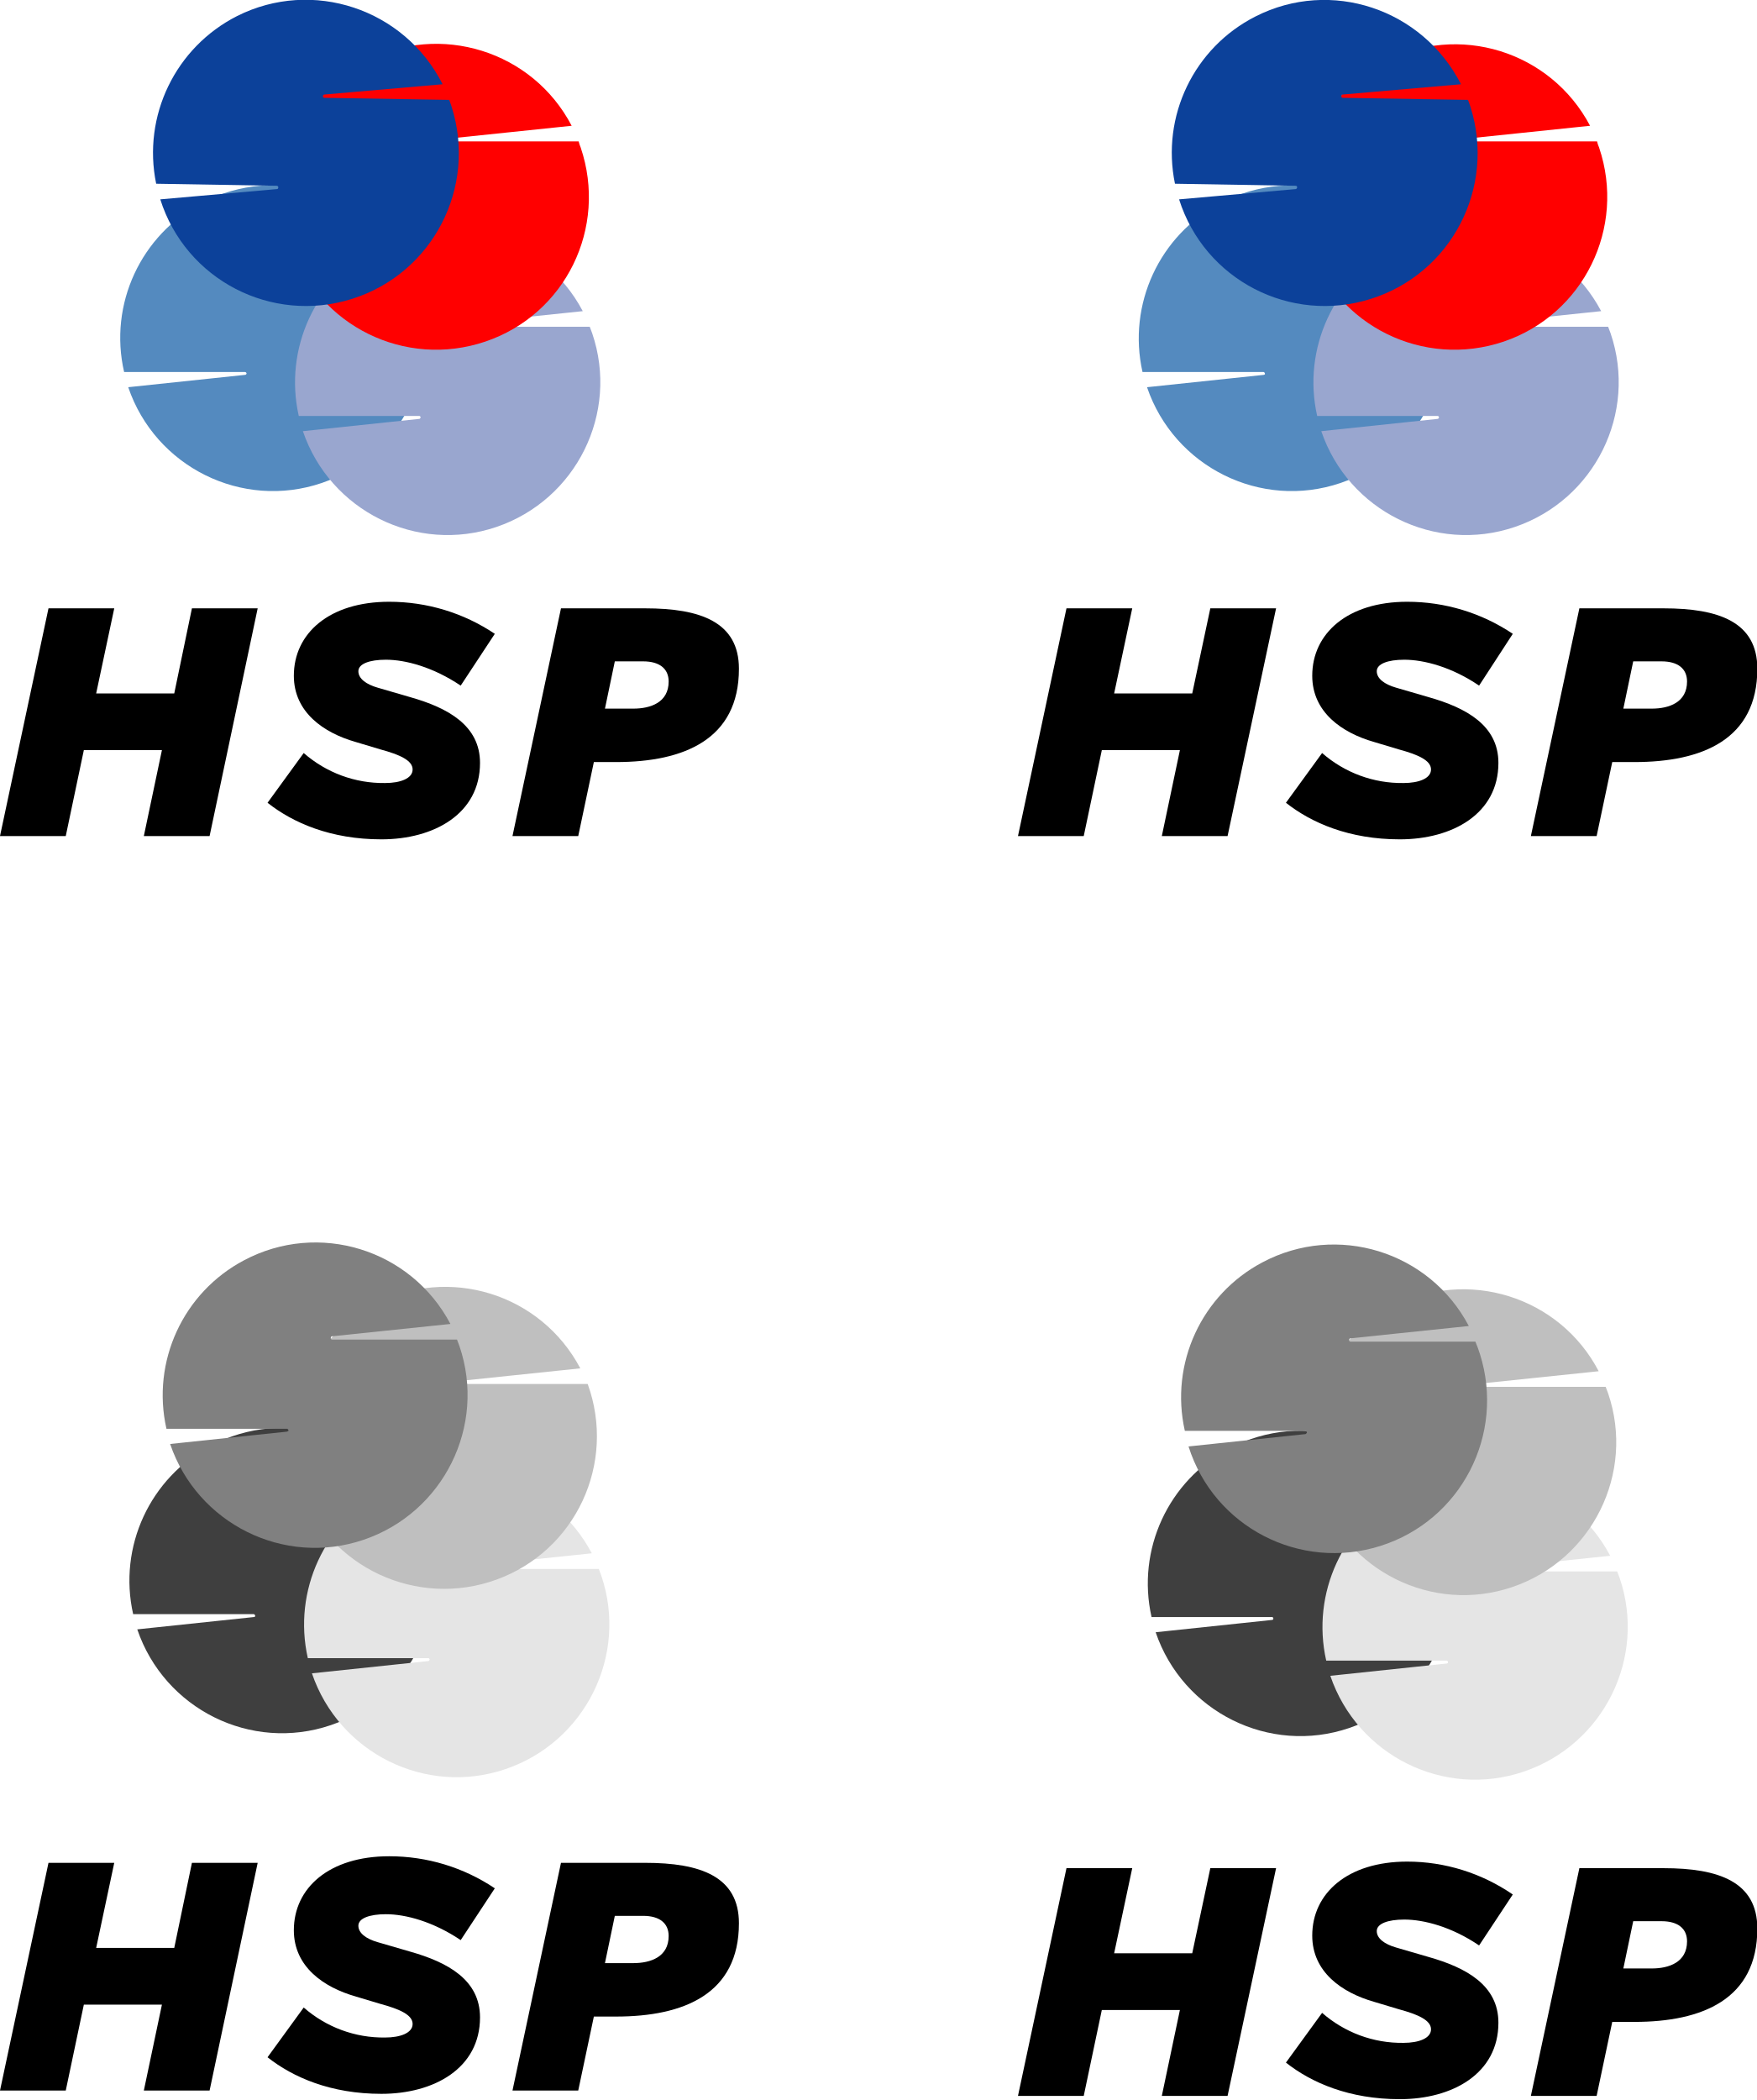
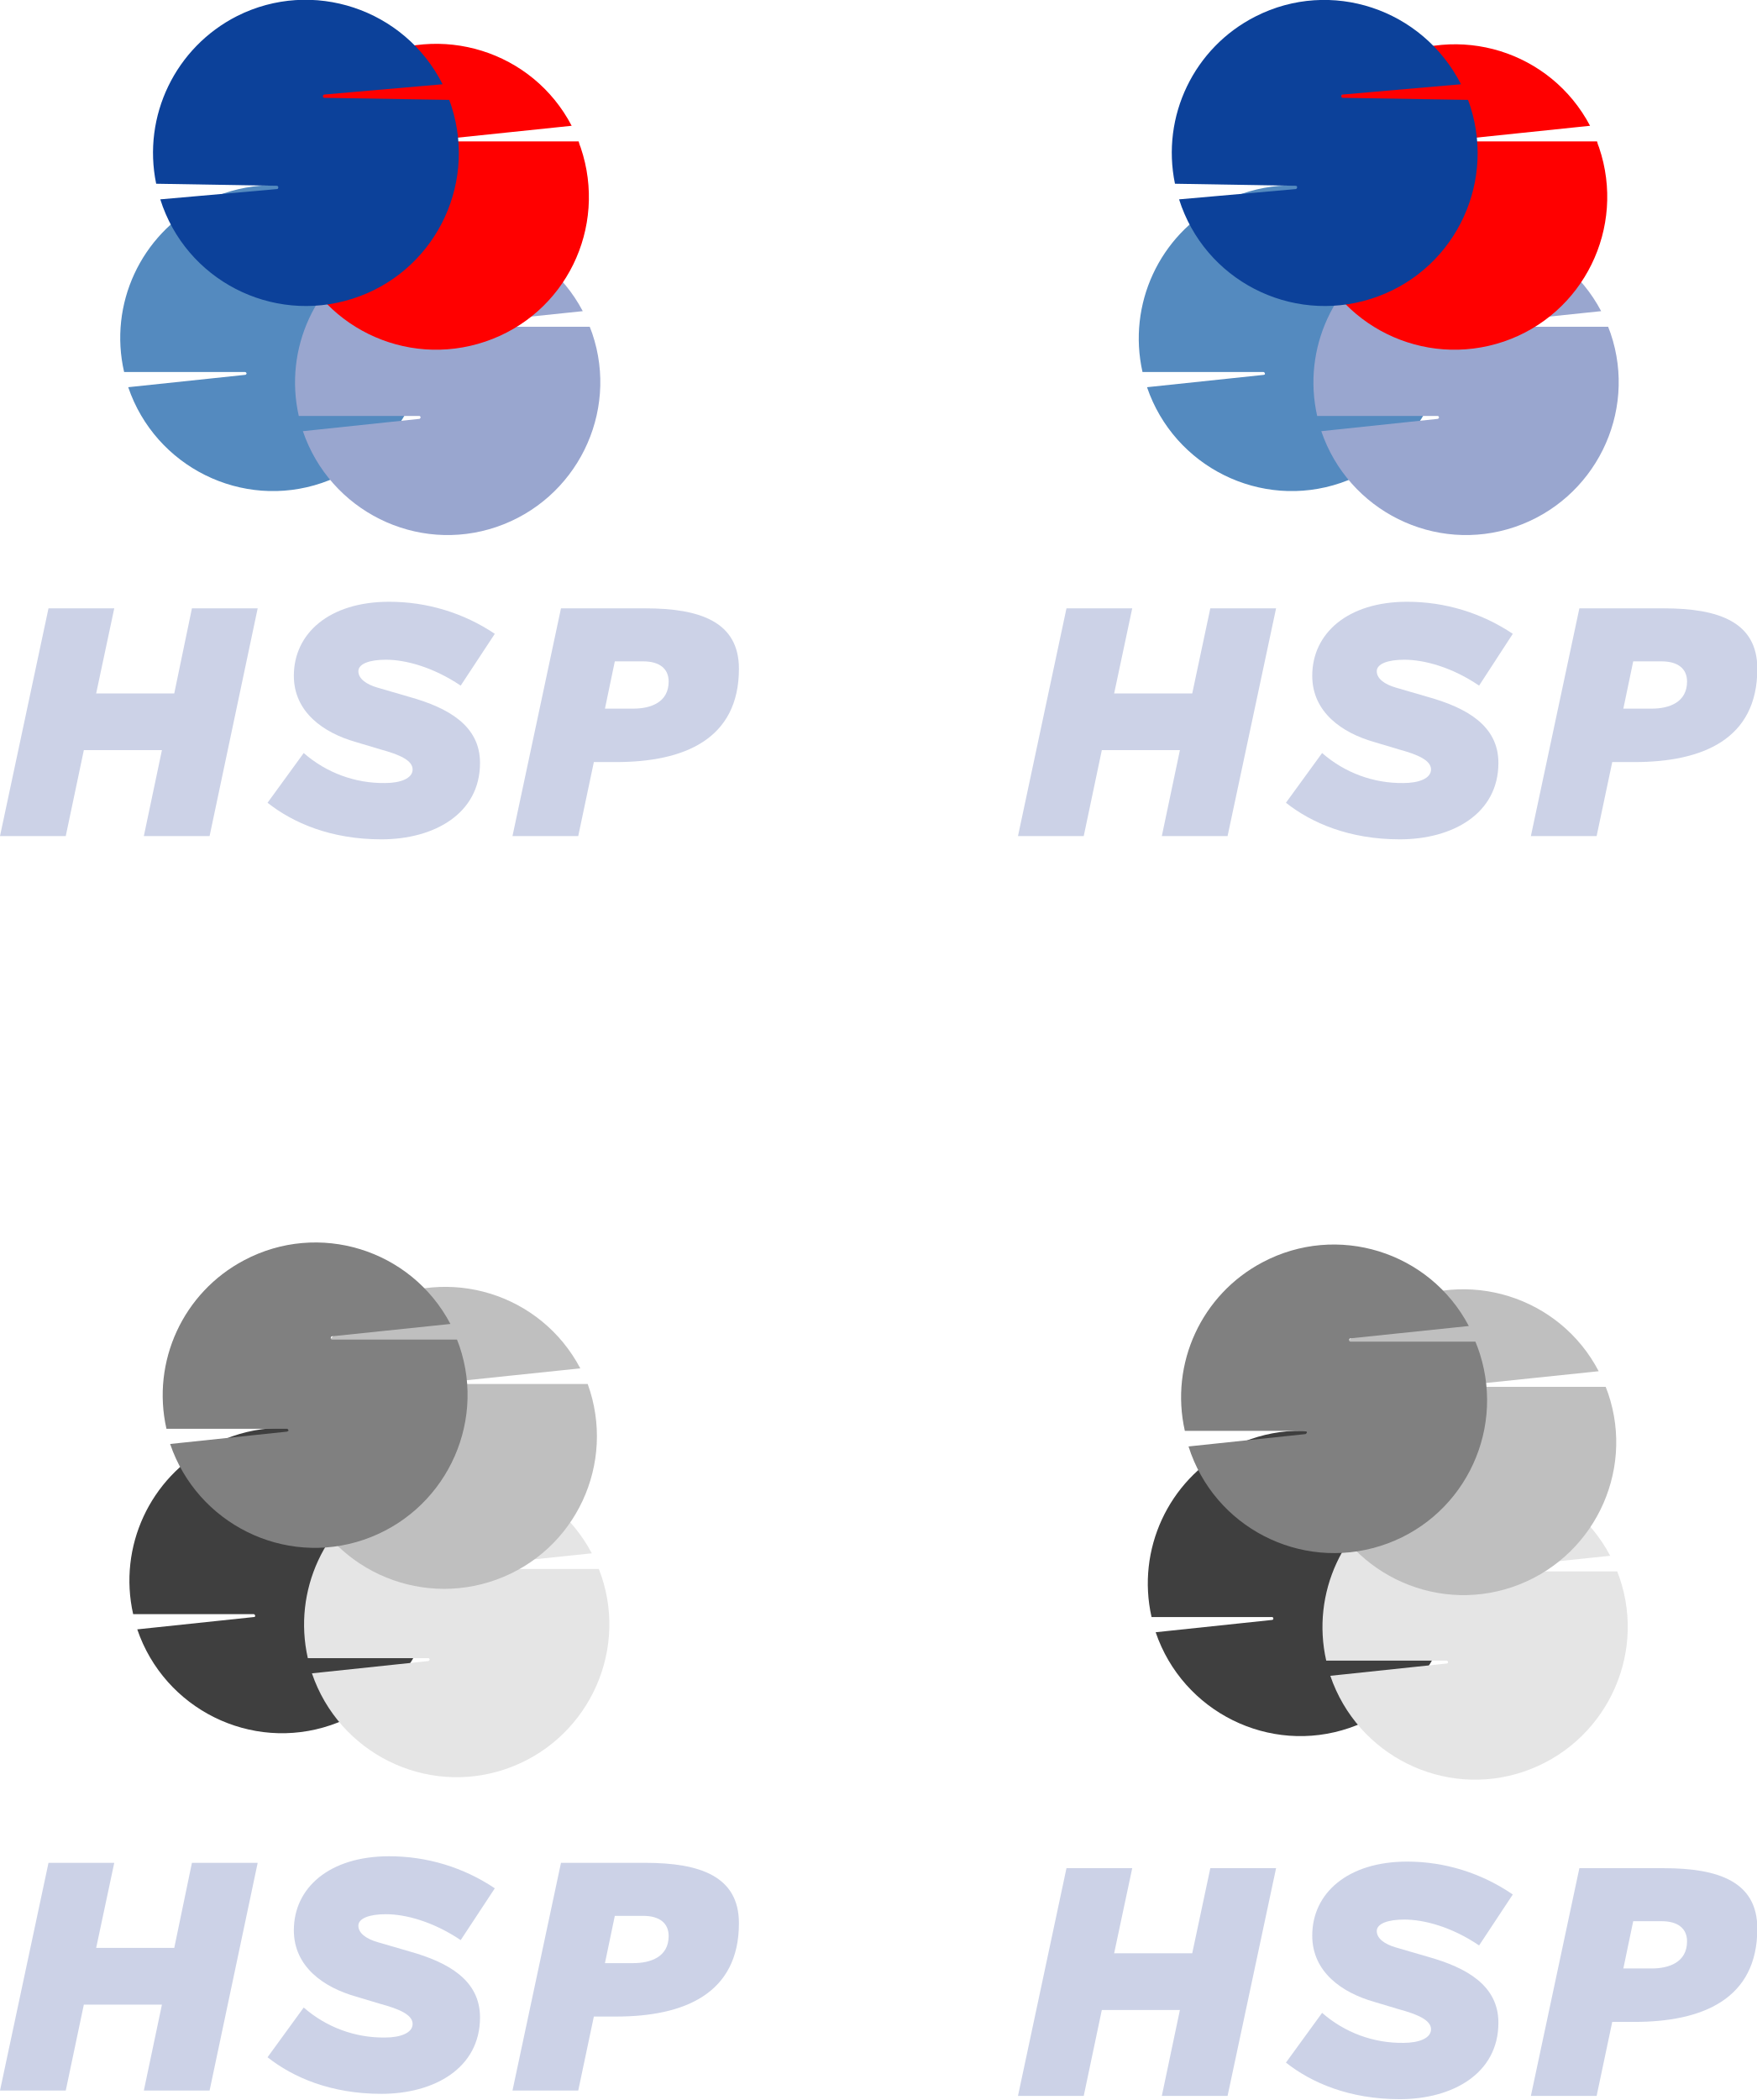
<svg xmlns="http://www.w3.org/2000/svg" version="1.1" id="Ebene_1" x="0px" y="0px" viewBox="0 0 427.5 510.9" style="enable-background:new 0 0 427.5 510.9;" xml:space="preserve">
  <style type="text/css">
	.st0{fill:#3F3F3F;}
	.st1{fill:#E5E5E5;}
	.st2{fill:#BFBFBF;}
	.st3{fill:#808080;}
- 	.st4{fill:#548ABF;}
- 	.st5{fill:#99A6CF;}
- 	.st6{fill:#FF0000;}
- 	.st7{fill:#0C419A;}
+ 	.st4{opacity:0.5;fill:#99A6CF;}
+ 	.st5{fill:#548ABF;}
+ 	.st6{fill:#99A6CF;}
+ 	.st7{fill:#FF0000;}
+ 	.st8{fill:#0C419A;}
</style>
  <g id="Ebene_2">
    <g id="Ebene_1-2">
-       <path class="st0" d="M61.8,393.4l-28.4,3c6.6,19.4,27.7,29.9,47.1,23.3c19.4-6.6,29.9-27.7,23.3-47.1c-0.2-0.5-0.4-1.1-0.6-1.6    H72.8c-0.2,0-0.4-0.2-0.3-0.5c0-0.2,0.2-0.3,0.3-0.3l28.8-3C92,349,69.5,342.1,51.3,351.7c-14.8,7.8-22.6,24.6-18.9,41h29.4    c0.2,0.1,0.3,0.3,0.3,0.5C62,393.3,62,393.4,61.8,393.4z" />
+       <path class="st0" d="M61.8,393.4l-28.4,3c6.6,19.4,27.7,29.9,47.1,23.3s29.9-27.7,23.3-47.1c-0.2-0.5-0.4-1.1-0.6-1.6H72.8    c-0.2,0-0.4-0.2-0.3-0.5c0-0.2,0.2-0.3,0.3-0.3l28.8-3C92,349,69.5,342.1,51.3,351.7c-14.8,7.8-22.6,24.6-18.9,41h29.4    c0.2,0.1,0.3,0.3,0.3,0.5C62,393.3,62,393.4,61.8,393.4z" />
      <path class="st1" d="M104.3,404.1l-28.4,3c6.6,19.4,27.7,29.9,47.1,23.3s29.9-27.7,23.3-47.1c-0.2-0.5-0.4-1.1-0.6-1.6h-30.5    c-0.2,0-0.4-0.2-0.3-0.5c0-0.2,0.2-0.3,0.3-0.3l28.8-3c-9.6-18.2-32.1-25.1-50.2-15.5c-14.8,7.8-22.6,24.6-18.9,41h29.4    c0.2,0.1,0.3,0.3,0.2,0.5C104.5,403.9,104.4,404,104.3,404.1z" />
      <path class="st2" d="M101.5,359.1l-28.4,3c7,19.3,28.4,29.2,47.7,22.2S150,356,143,336.7l0,0h-30.5c-0.2,0-0.4-0.2-0.3-0.5    c0-0.2,0.2-0.3,0.3-0.3l28.7-3c-9.6-18.2-32.1-25.1-50.2-15.5c-14.8,7.8-22.6,24.6-18.9,41h29.4    C101.6,358.5,101.5,358.9,101.5,359.1z" />
-       <path class="st3" d="M69.8,348.3l-28.4,3c6.6,19.4,27.7,29.9,47.1,23.3c19.4-6.6,29.9-27.7,23.3-47.1c-0.2-0.5-0.4-1.1-0.6-1.6    H80.8c-0.2,0-0.4-0.2-0.3-0.5c0-0.2,0.2-0.3,0.3-0.3l28.8-3c-9.6-18.2-32.1-25.1-50.2-15.5c-14.8,7.8-22.6,24.6-18.9,41h29.4    c0.2,0.1,0.3,0.3,0.3,0.5C70,348.2,69.9,348.3,69.8,348.3z" />
-       <path class="st0" d="M309.6,394.1l-28.4,3c6.6,19.4,27.7,29.9,47.1,23.3c19.4-6.6,29.9-27.7,23.3-47.1c-0.2-0.5-0.4-1.1-0.6-1.6    h-30.5c-0.2,0-0.4-0.2-0.3-0.5c0-0.2,0.2-0.3,0.3-0.3l28.8-3c-9.6-18.2-32.1-25.1-50.2-15.5c-14.8,7.8-22.6,24.6-18.9,41h29.4    c0.2,0.1,0.3,0.3,0.2,0.5C309.9,393.9,309.8,394,309.6,394.1z" />
-       <path class="st1" d="M352.1,404.7l-28.4,3c6.6,19.4,27.7,29.9,47.1,23.3c19.4-6.6,29.9-27.7,23.3-47.1c-0.2-0.5-0.4-1.1-0.6-1.6    h-30.5c-0.2,0-0.4-0.2-0.3-0.5c0-0.2,0.2-0.3,0.3-0.3l28.8-3c-9.6-18.2-32.1-25.1-50.2-15.5c-14.8,7.8-22.6,24.6-18.9,41h29.4    c0.2,0.1,0.3,0.4,0.2,0.6C352.3,404.6,352.2,404.6,352.1,404.7z" />
-       <path class="st2" d="M349.3,359.8l-28.4,3c6.6,19.4,27.7,29.9,47.1,23.3c19.4-6.6,29.9-27.7,23.3-47.1c-0.2-0.5-0.4-1.1-0.6-1.6    h-30.5c-0.2,0-0.4-0.2-0.3-0.5c0-0.2,0.2-0.3,0.3-0.3l28.8-3c-9.5-18.2-32-25.2-50.2-15.7c-15,7.8-22.8,24.7-19,41.2h29.4    c0.2,0.1,0.3,0.3,0.3,0.5C349.5,359.6,349.4,359.7,349.3,359.8z" />
+       <path class="st3" d="M69.8,348.3l-28.4,3c6.6,19.4,27.7,29.9,47.1,23.3s29.9-27.7,23.3-47.1c-0.2-0.5-0.4-1.1-0.6-1.6H80.8    c-0.2,0-0.4-0.2-0.3-0.5c0-0.2,0.2-0.3,0.3-0.3l28.8-3c-9.6-18.2-32.1-25.1-50.2-15.5c-14.8,7.8-22.6,24.6-18.9,41h29.4    c0.2,0.1,0.3,0.3,0.3,0.5C70,348.2,69.9,348.3,69.8,348.3z" />
+       <path class="st0" d="M309.6,394.1l-28.4,3c6.6,19.4,27.7,29.9,47.1,23.3s29.9-27.7,23.3-47.1c-0.2-0.5-0.4-1.1-0.6-1.6h-30.5    c-0.2,0-0.4-0.2-0.3-0.5c0-0.2,0.2-0.3,0.3-0.3l28.8-3c-9.6-18.2-32.1-25.1-50.2-15.5c-14.8,7.8-22.6,24.6-18.9,41h29.4    c0.2,0.1,0.3,0.3,0.2,0.5C309.9,393.9,309.8,394,309.6,394.1z" />
+       <path class="st1" d="M352.1,404.7l-28.4,3c6.6,19.4,27.7,29.9,47.1,23.3s29.9-27.7,23.3-47.1c-0.2-0.5-0.4-1.1-0.6-1.6H363    c-0.2,0-0.4-0.2-0.3-0.5c0-0.2,0.2-0.3,0.3-0.3l28.8-3c-9.6-18.2-32.1-25.1-50.2-15.5c-14.8,7.8-22.6,24.6-18.9,41h29.4    c0.2,0.1,0.3,0.4,0.2,0.6C352.3,404.6,352.2,404.6,352.1,404.7z" />
+       <path class="st2" d="M349.3,359.8l-28.4,3c6.6,19.4,27.7,29.9,47.1,23.3s29.9-27.7,23.3-47.1c-0.2-0.5-0.4-1.1-0.6-1.6h-30.5    c-0.2,0-0.4-0.2-0.3-0.5c0-0.2,0.2-0.3,0.3-0.3l28.8-3c-9.5-18.2-32-25.2-50.2-15.7c-15,7.8-22.8,24.7-19,41.2h29.4    c0.2,0.1,0.3,0.3,0.3,0.5C349.5,359.6,349.4,359.7,349.3,359.8z" />
      <path class="st3" d="M317.6,348.9l-28.4,3c6.2,19.6,27.1,30.4,46.7,24.2c19.6-6.2,30.4-27.1,24.2-46.7c-0.3-1-0.7-2-1.1-3h-30.4    c-0.2,0-0.4-0.2-0.3-0.5c0-0.2,0.2-0.3,0.3-0.3l28.8-3c-9.6-18.2-32.1-25.1-50.2-15.5c-14.8,7.8-22.6,24.6-18.9,41h29.4    c0.2,0.1,0.3,0.3,0.3,0.5C317.8,348.8,317.7,348.9,317.6,348.9z" />
-       <path d="M310.5,148l-11.8,55.4h-16l4.4-20.9h-19l-4.4,20.9h-16l11.8-55.4h16l-4.4,20.7h19l4.4-20.7H310.5z" />
-       <path d="M359.9,166.8c-6.6-4.5-13.4-6.3-18.2-6.3c-4,0-6.7,1-6.7,2.8s1.9,3.2,4.7,4l7.9,2.3c9.2,2.6,17,6.9,17,16    c0,12.4-11.2,18.6-24,18.6c-12.3,0-21.5-4-27.7-8.9l8.8-12.1c5.5,4.8,12.5,7.4,19.8,7.3c3.7,0,6.7-1.1,6.7-3.3s-3.1-3.6-7.9-4.9    l-6-1.8c-7.7-2.2-15-7.2-15-16.1c0-10.3,8.6-18,23.1-18c9.2,0,18.1,2.7,25.7,7.8L359.9,166.8z" />
-       <path d="M404.8,148c13.4,0,22.8,3.3,22.8,14.7c0,17.2-13.4,22.7-29.9,22.7h-5.4l-3.8,18h-16l11.8-55.4H404.8z M395,172.4h6.9    c4.2,0,8.6-1.5,8.6-6.6c0-3.1-2.2-4.9-6.2-4.9h-6.9L395,172.4z" />
-       <path d="M310.5,454.5l-11.8,55.4h-16l4.4-20.9h-19l-4.4,20.9h-16l11.8-55.4h16l-4.4,20.7h19l4.4-20.7H310.5z" />
-       <path d="M359.9,473.3c-6.6-4.5-13.4-6.3-18.2-6.3c-4,0-6.7,1-6.7,2.8s1.9,3.2,4.7,4l7.9,2.3c9.2,2.6,17,6.9,17,16    c0,12.4-11.2,18.6-24,18.6c-12.3,0-21.5-4-27.7-8.9l8.8-12.1c5.5,4.8,12.5,7.4,19.8,7.3c3.7,0,6.7-1.1,6.7-3.3s-3.1-3.6-7.9-4.9    l-6-1.8c-7.7-2.2-15-7.2-15-16.1c0-10.3,8.6-18,23.1-18c9.2,0,18.1,2.8,25.7,8L359.9,473.3z" />
-       <path d="M404.8,454.5c13.4,0,22.8,3.3,22.8,14.7c0,17.2-13.4,22.7-29.9,22.7h-5.4l-3.8,18h-16l11.8-55.4L404.8,454.5z M395,478.9    h6.9c4.2,0,8.6-1.5,8.6-6.6c0-3.1-2.2-4.9-6.2-4.9h-6.9L395,478.9z" />
-       <path d="M62.7,453.2L51,508.6H35l4.4-20.9h-19L16,508.6H0l11.8-55.4h16l-4.4,20.7h19l4.3-20.7H62.7z" />
-       <path d="M112.1,472c-6.7-4.5-13.4-6.3-18.2-6.3c-4,0-6.7,1-6.7,2.8s1.9,3.2,4.7,4l7.9,2.3c9.2,2.6,17,6.9,17,16    c0,12.4-11.2,18.6-24,18.6c-12.3,0-21.5-4-27.7-8.9l8.8-12.1c5.5,4.8,12.5,7.4,19.8,7.3c3.7,0,6.7-1.1,6.7-3.3s-3.1-3.6-7.9-4.9    l-6-1.8c-7.7-2.2-15-7.2-15-16.1c0-10.3,8.6-18,23.2-18c9.2,0,18.1,2.7,25.7,7.8L112.1,472z" />
-       <path d="M157,453.2c13.4,0,22.8,3.3,22.8,14.7c0,17.2-13.4,22.7-29.9,22.7h-5.4l-3.8,18h-16l11.8-55.4L157,453.2z M147.2,477.6    h6.9c4.2,0,8.6-1.5,8.6-6.6c0-3.1-2.2-4.9-6.2-4.9h-6.9L147.2,477.6z" />
-       <path class="st4" d="M307.5,91.2l-28.4,3c6.6,19.4,27.7,29.9,47.1,23.3c19.4-6.6,29.9-27.7,23.3-47.1c-0.2-0.5-0.4-1.1-0.6-1.6    h-30.5c-0.2,0-0.4-0.2-0.3-0.5c0-0.2,0.2-0.3,0.3-0.3l28.8-3c-9.5-18.2-32-25.2-50.2-15.6c-14.9,7.8-22.7,24.7-19,41.1h29.4    c0.2,0,0.4,0.2,0.4,0.5C307.8,91.1,307.6,91.2,307.5,91.2z" />
-       <path class="st5" d="M349.9,101.9l-28.4,3c6.6,19.4,27.7,29.9,47.1,23.3c19.4-6.6,29.9-27.7,23.3-47.1c-0.2-0.5-0.4-1.1-0.6-1.6    h-30.5c-0.2,0-0.4-0.2-0.3-0.5c0-0.2,0.2-0.3,0.3-0.3l28.8-3c-9.6-18.2-32.1-25.1-50.2-15.5c-14.8,7.8-22.6,24.6-18.9,41h29.4    c0.2,0.1,0.3,0.3,0.2,0.5C350.1,101.7,350,101.8,349.9,101.9z" />
-       <path class="st6" d="M347.1,56.9l-28.4,3c6.6,19.4,27.7,29.8,47.2,23.2c19.4-6.6,29.8-27.7,23.2-47.2c-0.2-0.5-0.4-1-0.5-1.5    h-30.5c-0.2,0-0.4-0.2-0.3-0.5c0-0.2,0.2-0.3,0.3-0.3l28.8-3c-9.6-18.2-32.1-25.1-50.2-15.5c-14.8,7.8-22.6,24.6-18.9,41h29.4    c0.2,0.1,0.3,0.3,0.3,0.5C347.4,56.8,347.3,56.9,347.1,56.9z" />
-       <path class="st7" d="M315.3,46l-28.4,2.5c6.2,19.6,27.1,30.4,46.7,24.2c19.6-6.2,30.4-27.1,24.2-46.7c-0.2-0.6-0.4-1.2-0.6-1.7    l-30.5-0.5c-0.2,0-0.4-0.2-0.3-0.5c0-0.2,0.2-0.3,0.3-0.3l28.8-2.5C346.1,2.1,323.8-5.3,305.5,4c-15,7.6-23,24.3-19.6,40.7    l29.4,0.5c0.2,0,0.4,0.2,0.3,0.5C315.6,45.8,315.4,46,315.3,46z" />
-       <path d="M62.7,148L51,203.4H35l4.4-20.9h-19L16,203.4H0L11.8,148h16l-4.4,20.7h19l4.3-20.7H62.7z" />
-       <path d="M112.1,166.8c-6.7-4.5-13.4-6.3-18.2-6.3c-4,0-6.7,1-6.7,2.8s1.9,3.2,4.7,4l7.9,2.3c9.2,2.6,17,6.9,17,16    c0,12.4-11.2,18.6-24,18.6c-12.3,0-21.5-4-27.7-8.9l8.8-12.1c5.5,4.8,12.5,7.4,19.8,7.3c3.7,0,6.7-1.1,6.7-3.3s-3.1-3.6-7.9-4.9    l-6-1.8c-7.7-2.2-15-7.2-15-16.1c0-10.3,8.6-18,23.2-18c9.2,0,18.1,2.7,25.7,7.8L112.1,166.8z" />
-       <path d="M157,148c13.4,0,22.8,3.3,22.8,14.7c0,17.2-13.4,22.7-29.9,22.7h-5.4l-3.8,18h-16l11.8-55.4H157z M147.2,172.4h6.9    c4.2,0,8.6-1.5,8.6-6.6c0-3.1-2.2-4.9-6.2-4.9h-6.9L147.2,172.4z" />
-       <path class="st4" d="M59.6,91.2l-28.4,3c6.6,19.4,27.7,29.9,47.1,23.3c19.4-6.6,29.9-27.7,23.3-47.1c-0.2-0.5-0.4-1.1-0.6-1.6    H70.6c-0.2,0-0.4-0.2-0.3-0.5c0-0.2,0.2-0.3,0.3-0.3l28.8-3c-9.5-18.2-32-25.2-50.2-15.7c-14.9,7.8-22.8,24.7-19,41.2h29.4    c0.2,0,0.4,0.2,0.4,0.4C59.9,91.1,59.8,91.2,59.6,91.2z" />
-       <path class="st5" d="M102.1,101.9l-28.4,3c6.6,19.4,27.7,29.9,47.1,23.3c19.4-6.6,29.9-27.7,23.3-47.1c-0.2-0.5-0.4-1.1-0.6-1.6    h-30.5c-0.2,0-0.4-0.2-0.3-0.5c0-0.2,0.2-0.3,0.3-0.3l28.8-3c-9.6-18.2-32.1-25.1-50.2-15.5c-14.8,7.8-22.6,24.6-18.9,41h29.4    c0.2,0.1,0.3,0.3,0.2,0.5C102.3,101.7,102.2,101.8,102.1,101.9z" />
-       <path class="st6" d="M99.3,56.9l-28.4,3c6.6,19.4,27.7,29.8,47.2,23.2s29.8-27.7,23.2-47.2c-0.2-0.5-0.4-1-0.5-1.5h-30.5    c-0.2,0-0.4-0.2-0.3-0.5c0-0.2,0.2-0.3,0.3-0.3l28.8-3c-9.5-18.2-32-25.2-50.2-15.7c-15,7.8-22.8,24.7-19,41.2h29.4    c0.2,0,0.4,0.2,0.4,0.4C99.6,56.8,99.5,56.9,99.3,56.9z" />
-       <path class="st7" d="M67.4,46L39,48.5c6.2,19.6,27.1,30.4,46.7,24.2s30.4-27.1,24.2-46.7c-0.2-0.6-0.4-1.2-0.6-1.7l-30.4-0.5    c-0.2,0-0.4-0.2-0.3-0.5c0-0.2,0.2-0.3,0.3-0.3l28.8-2.5C98.4,2.1,76-5.3,57.7,3.9c-15,7.6-23.1,24.3-19.7,40.8l29.4,0.5    c0.2,0,0.4,0.3,0.3,0.5C67.7,45.8,67.6,46,67.4,46z" />
+       <path class="st4" d="M310.5,148l-11.8,55.4h-16l4.4-20.9h-19l-4.4,20.9h-16l11.8-55.4h16l-4.4,20.7h19l4.4-20.7H310.5z" />
+       <path class="st4" d="M359.9,166.8c-6.6-4.5-13.4-6.3-18.2-6.3c-4,0-6.7,1-6.7,2.8s1.9,3.2,4.7,4l7.9,2.3c9.2,2.6,17,6.9,17,16    c0,12.4-11.2,18.6-24,18.6c-12.3,0-21.5-4-27.7-8.9l8.8-12.1c5.5,4.8,12.5,7.4,19.8,7.3c3.7,0,6.7-1.1,6.7-3.3s-3.1-3.6-7.9-4.9    l-6-1.8c-7.7-2.2-15-7.2-15-16.1c0-10.3,8.6-18,23.1-18c9.2,0,18.1,2.7,25.7,7.8L359.9,166.8z" />
+       <path class="st4" d="M404.8,148c13.4,0,22.8,3.3,22.8,14.7c0,17.2-13.4,22.7-29.9,22.7h-5.4l-3.8,18h-16l11.8-55.4H404.8z     M395,172.4h6.9c4.2,0,8.6-1.5,8.6-6.6c0-3.1-2.2-4.9-6.2-4.9h-6.9L395,172.4z" />
+       <path class="st4" d="M310.5,454.5l-11.8,55.4h-16l4.4-20.9h-19l-4.4,20.9h-16l11.8-55.4h16l-4.4,20.7h19l4.4-20.7H310.5z" />
+       <path class="st4" d="M359.9,473.3c-6.6-4.5-13.4-6.3-18.2-6.3c-4,0-6.7,1-6.7,2.8s1.9,3.2,4.7,4l7.9,2.3c9.2,2.6,17,6.9,17,16    c0,12.4-11.2,18.6-24,18.6c-12.3,0-21.5-4-27.7-8.9l8.8-12.1c5.5,4.8,12.5,7.4,19.8,7.3c3.7,0,6.7-1.1,6.7-3.3s-3.1-3.6-7.9-4.9    l-6-1.8c-7.7-2.2-15-7.2-15-16.1c0-10.3,8.6-18,23.1-18c9.2,0,18.1,2.8,25.7,8L359.9,473.3z" />
+       <path class="st4" d="M404.8,454.5c13.4,0,22.8,3.3,22.8,14.7c0,17.2-13.4,22.7-29.9,22.7h-5.4l-3.8,18h-16l11.8-55.4L404.8,454.5z     M395,478.9h6.9c4.2,0,8.6-1.5,8.6-6.6c0-3.1-2.2-4.9-6.2-4.9h-6.9L395,478.9z" />
+       <path class="st4" d="M62.7,453.2L51,508.6H35l4.4-20.9h-19L16,508.6H0l11.8-55.4h16l-4.4,20.7h19l4.3-20.7H62.7z" />
+       <path class="st4" d="M112.1,472c-6.7-4.5-13.4-6.3-18.2-6.3c-4,0-6.7,1-6.7,2.8s1.9,3.2,4.7,4l7.9,2.3c9.2,2.6,17,6.9,17,16    c0,12.4-11.2,18.6-24,18.6c-12.3,0-21.5-4-27.7-8.9l8.8-12.1c5.5,4.8,12.5,7.4,19.8,7.3c3.7,0,6.7-1.1,6.7-3.3s-3.1-3.6-7.9-4.9    l-6-1.8c-7.7-2.2-15-7.2-15-16.1c0-10.3,8.6-18,23.2-18c9.2,0,18.1,2.7,25.7,7.8L112.1,472z" />
+       <path class="st4" d="M157,453.2c13.4,0,22.8,3.3,22.8,14.7c0,17.2-13.4,22.7-29.9,22.7h-5.4l-3.8,18h-16l11.8-55.4L157,453.2z     M147.2,477.6h6.9c4.2,0,8.6-1.5,8.6-6.6c0-3.1-2.2-4.9-6.2-4.9h-6.9L147.2,477.6z" />
+       <path class="st5" d="M307.5,91.2l-28.4,3c6.6,19.4,27.7,29.9,47.1,23.3s29.9-27.7,23.3-47.1c-0.2-0.5-0.4-1.1-0.6-1.6h-30.5    c-0.2,0-0.4-0.2-0.3-0.5c0-0.2,0.2-0.3,0.3-0.3l28.8-3c-9.5-18.2-32-25.2-50.2-15.6c-14.9,7.8-22.7,24.7-19,41.1h29.4    c0.2,0,0.4,0.2,0.4,0.5C307.8,91.1,307.6,91.2,307.5,91.2z" />
+       <path class="st6" d="M349.9,101.9l-28.4,3c6.6,19.4,27.7,29.9,47.1,23.3c19.4-6.6,29.9-27.7,23.3-47.1c-0.2-0.5-0.4-1.1-0.6-1.6    h-30.5c-0.2,0-0.4-0.2-0.3-0.5c0-0.2,0.2-0.3,0.3-0.3l28.8-3c-9.6-18.2-32.1-25.1-50.2-15.5c-14.8,7.8-22.6,24.6-18.9,41h29.4    c0.2,0.1,0.3,0.3,0.2,0.5C350.1,101.7,350,101.8,349.9,101.9z" />
+       <path class="st7" d="M347.1,56.9l-28.4,3c6.6,19.4,27.7,29.8,47.2,23.2c19.4-6.6,29.8-27.7,23.2-47.2c-0.2-0.5-0.4-1-0.5-1.5    h-30.5c-0.2,0-0.4-0.2-0.3-0.5c0-0.2,0.2-0.3,0.3-0.3l28.8-3c-9.6-18.2-32.1-25.1-50.2-15.5c-14.8,7.8-22.6,24.6-18.9,41h29.4    c0.2,0.1,0.3,0.3,0.3,0.5C347.4,56.8,347.3,56.9,347.1,56.9z" />
+       <path class="st8" d="M315.3,46l-28.4,2.5c6.2,19.6,27.1,30.4,46.7,24.2c19.6-6.2,30.4-27.1,24.2-46.7c-0.2-0.6-0.4-1.2-0.6-1.7    l-30.5-0.5c-0.2,0-0.4-0.2-0.3-0.5c0-0.2,0.2-0.3,0.3-0.3l28.8-2.5c-9.4-18.4-31.7-25.8-50-16.5c-15,7.6-23,24.3-19.6,40.7    l29.4,0.5c0.2,0,0.4,0.2,0.3,0.5C315.6,45.8,315.4,46,315.3,46z" />
+       <path class="st4" d="M62.7,148L51,203.4H35l4.4-20.9h-19L16,203.4H0L11.8,148h16l-4.4,20.7h19l4.3-20.7H62.7z" />
+       <path class="st4" d="M112.1,166.8c-6.7-4.5-13.4-6.3-18.2-6.3c-4,0-6.7,1-6.7,2.8s1.9,3.2,4.7,4l7.9,2.3c9.2,2.6,17,6.9,17,16    c0,12.4-11.2,18.6-24,18.6c-12.3,0-21.5-4-27.7-8.9l8.8-12.1c5.5,4.8,12.5,7.4,19.8,7.3c3.7,0,6.7-1.1,6.7-3.3s-3.1-3.6-7.9-4.9    l-6-1.8c-7.7-2.2-15-7.2-15-16.1c0-10.3,8.6-18,23.2-18c9.2,0,18.1,2.7,25.7,7.8L112.1,166.8z" />
+       <path class="st4" d="M157,148c13.4,0,22.8,3.3,22.8,14.7c0,17.2-13.4,22.7-29.9,22.7h-5.4l-3.8,18h-16l11.8-55.4H157z     M147.2,172.4h6.9c4.2,0,8.6-1.5,8.6-6.6c0-3.1-2.2-4.9-6.2-4.9h-6.9L147.2,172.4z" />
+       <path class="st5" d="M59.6,91.2l-28.4,3c6.6,19.4,27.7,29.9,47.1,23.3s29.9-27.7,23.3-47.1c-0.2-0.5-0.4-1.1-0.6-1.6H70.6    c-0.2,0-0.4-0.2-0.3-0.5c0-0.2,0.2-0.3,0.3-0.3l28.8-3c-9.5-18.2-32-25.2-50.2-15.7c-14.9,7.8-22.8,24.7-19,41.2h29.4    c0.2,0,0.4,0.2,0.4,0.4C59.9,91.1,59.8,91.2,59.6,91.2z" />
+       <path class="st6" d="M102.1,101.9l-28.4,3c6.6,19.4,27.7,29.9,47.1,23.3c19.4-6.6,29.9-27.7,23.3-47.1c-0.2-0.5-0.4-1.1-0.6-1.6    H113c-0.2,0-0.4-0.2-0.3-0.5c0-0.2,0.2-0.3,0.3-0.3l28.8-3c-9.6-18.2-32.1-25.1-50.2-15.5C76.8,68,69,84.8,72.7,101.2h29.4    c0.2,0.1,0.3,0.3,0.2,0.5C102.3,101.7,102.2,101.8,102.1,101.9z" />
+       <path class="st7" d="M99.3,56.9l-28.4,3c6.6,19.4,27.7,29.8,47.2,23.2s29.8-27.7,23.2-47.2c-0.2-0.5-0.4-1-0.5-1.5h-30.5    c-0.2,0-0.4-0.2-0.3-0.5c0-0.2,0.2-0.3,0.3-0.3l28.8-3c-9.5-18.2-32-25.2-50.2-15.7c-15,7.8-22.8,24.7-19,41.2h29.4    c0.2,0,0.4,0.2,0.4,0.4C99.6,56.8,99.5,56.9,99.3,56.9z" />
+       <path class="st8" d="M67.4,46L39,48.5c6.2,19.6,27.1,30.4,46.7,24.2s30.4-27.1,24.2-46.7c-0.2-0.6-0.4-1.2-0.6-1.7l-30.4-0.5    c-0.2,0-0.4-0.2-0.3-0.5c0-0.2,0.2-0.3,0.3-0.3l28.8-2.5C98.4,2.1,76-5.3,57.7,3.9c-15,7.6-23.1,24.3-19.7,40.8l29.4,0.5    c0.2,0,0.4,0.3,0.3,0.5C67.7,45.8,67.6,46,67.4,46z" />
    </g>
  </g>
</svg>
